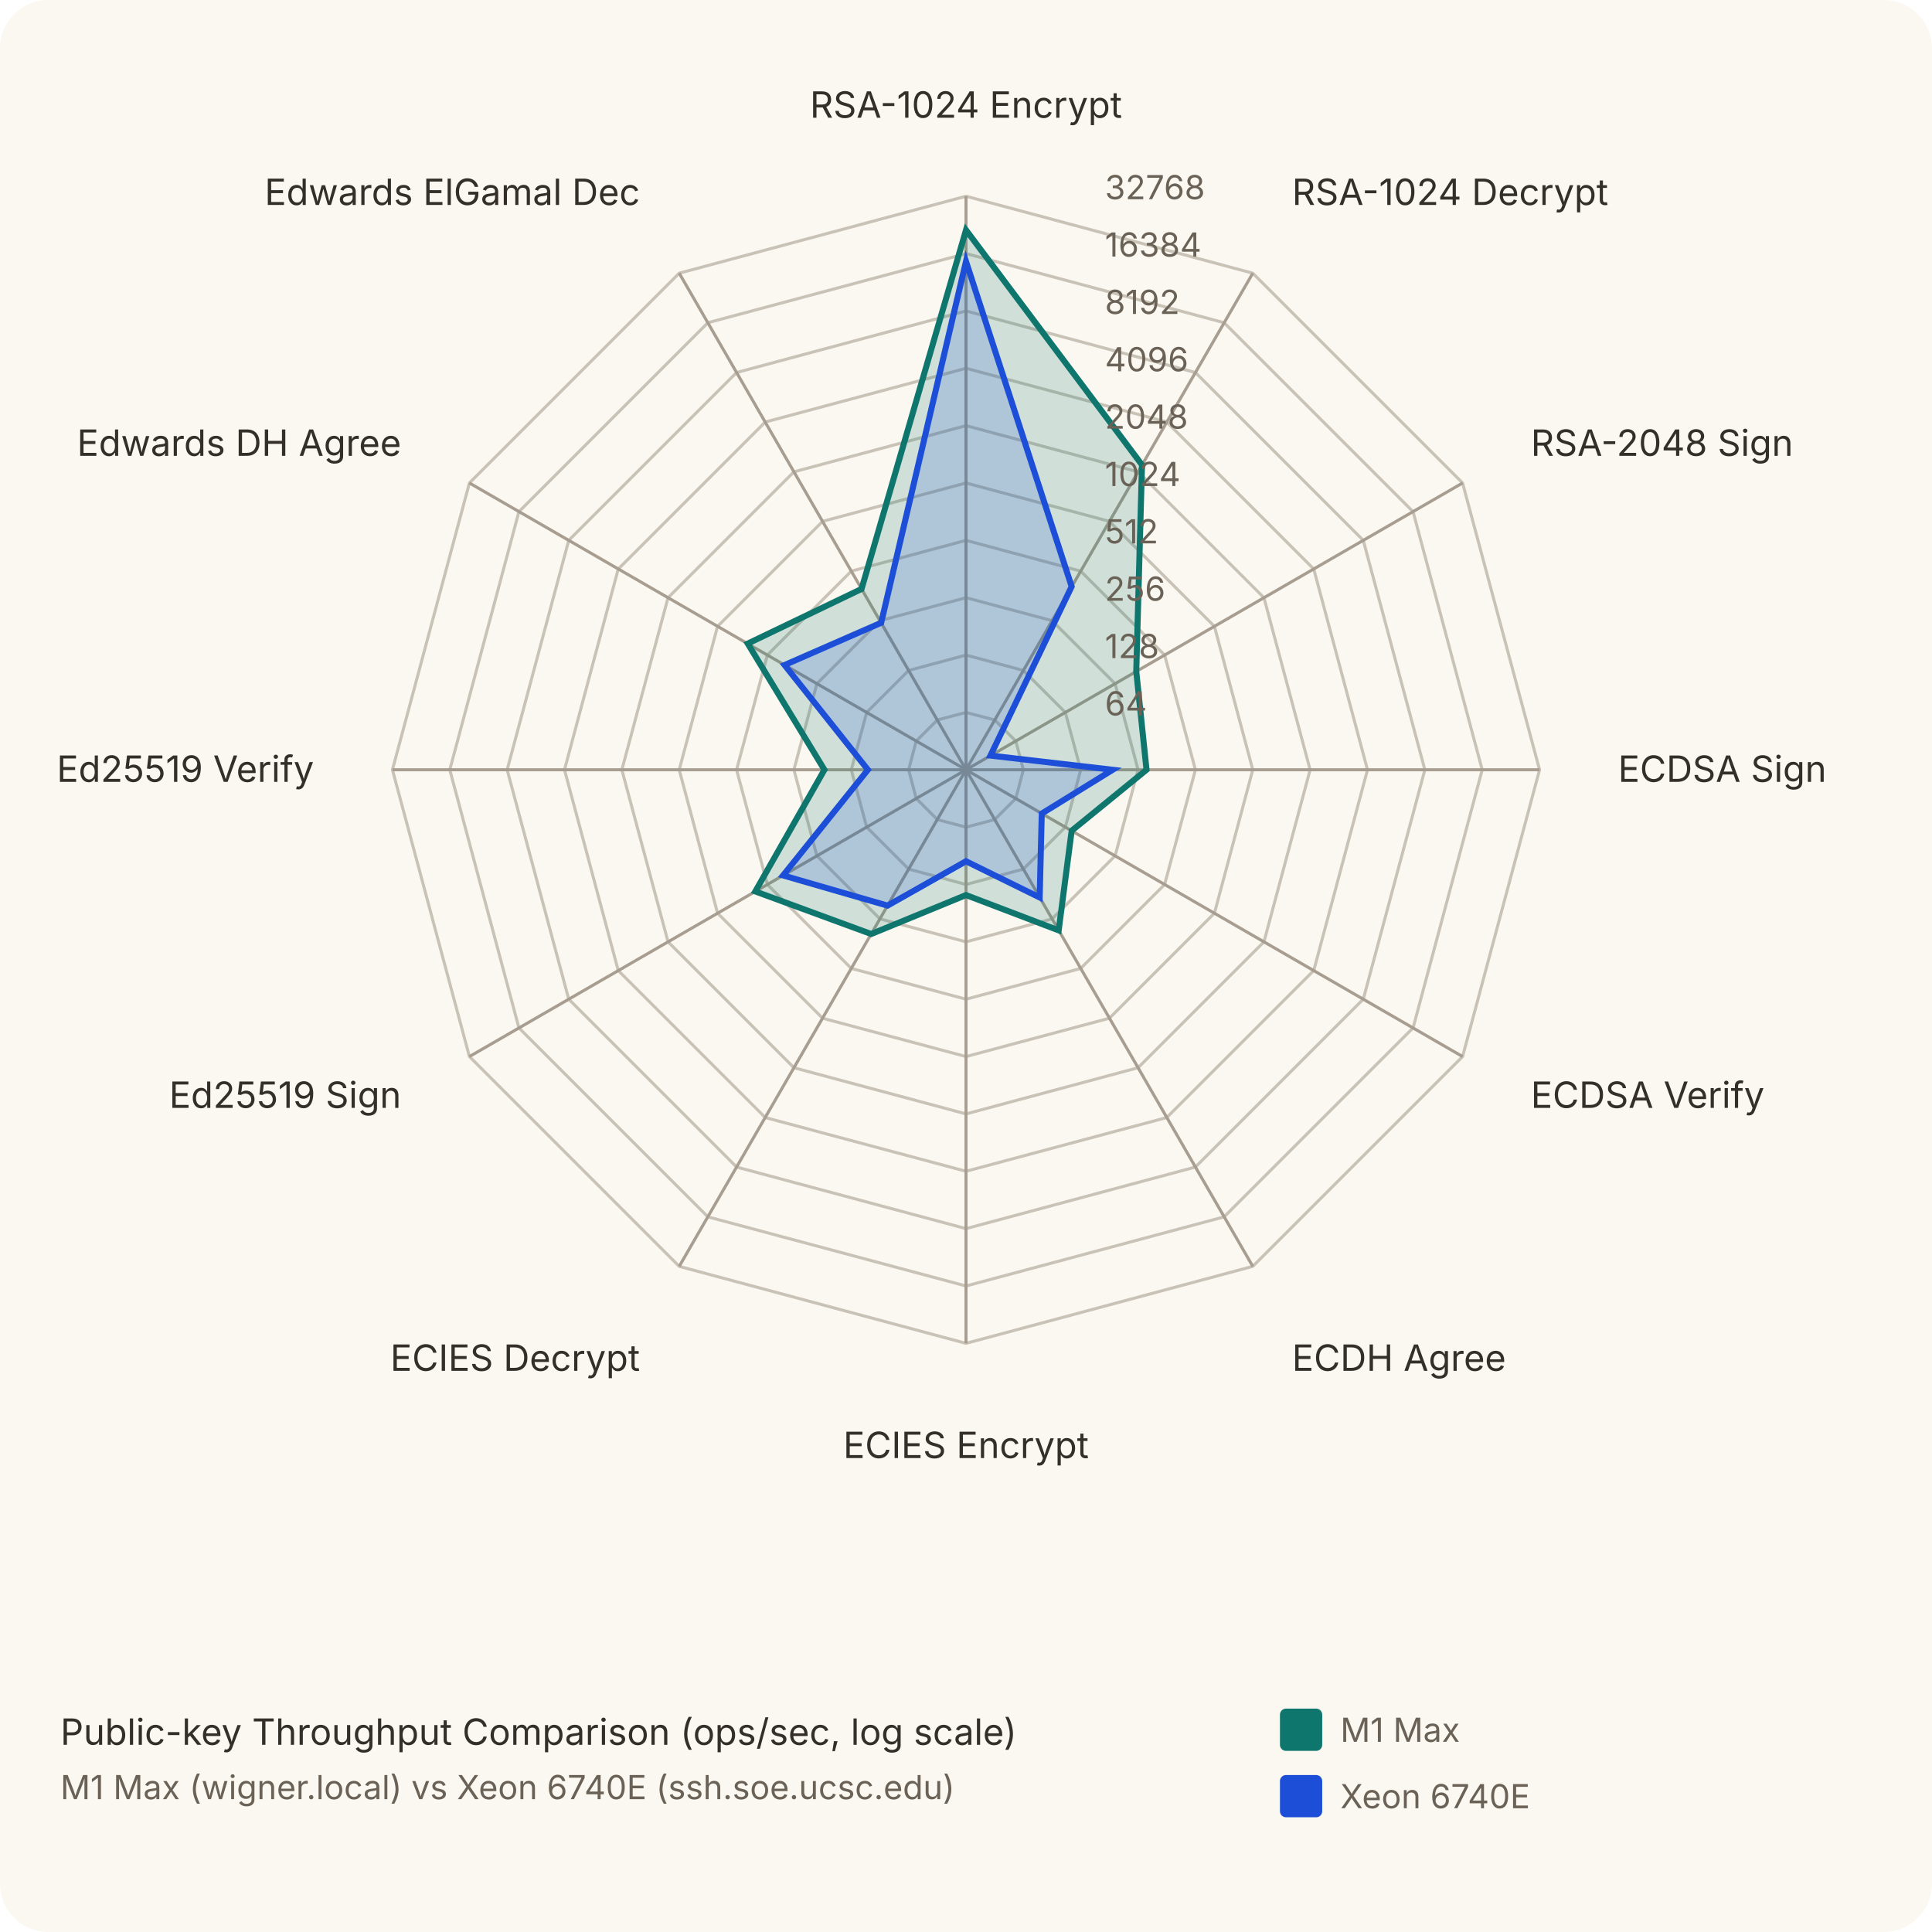
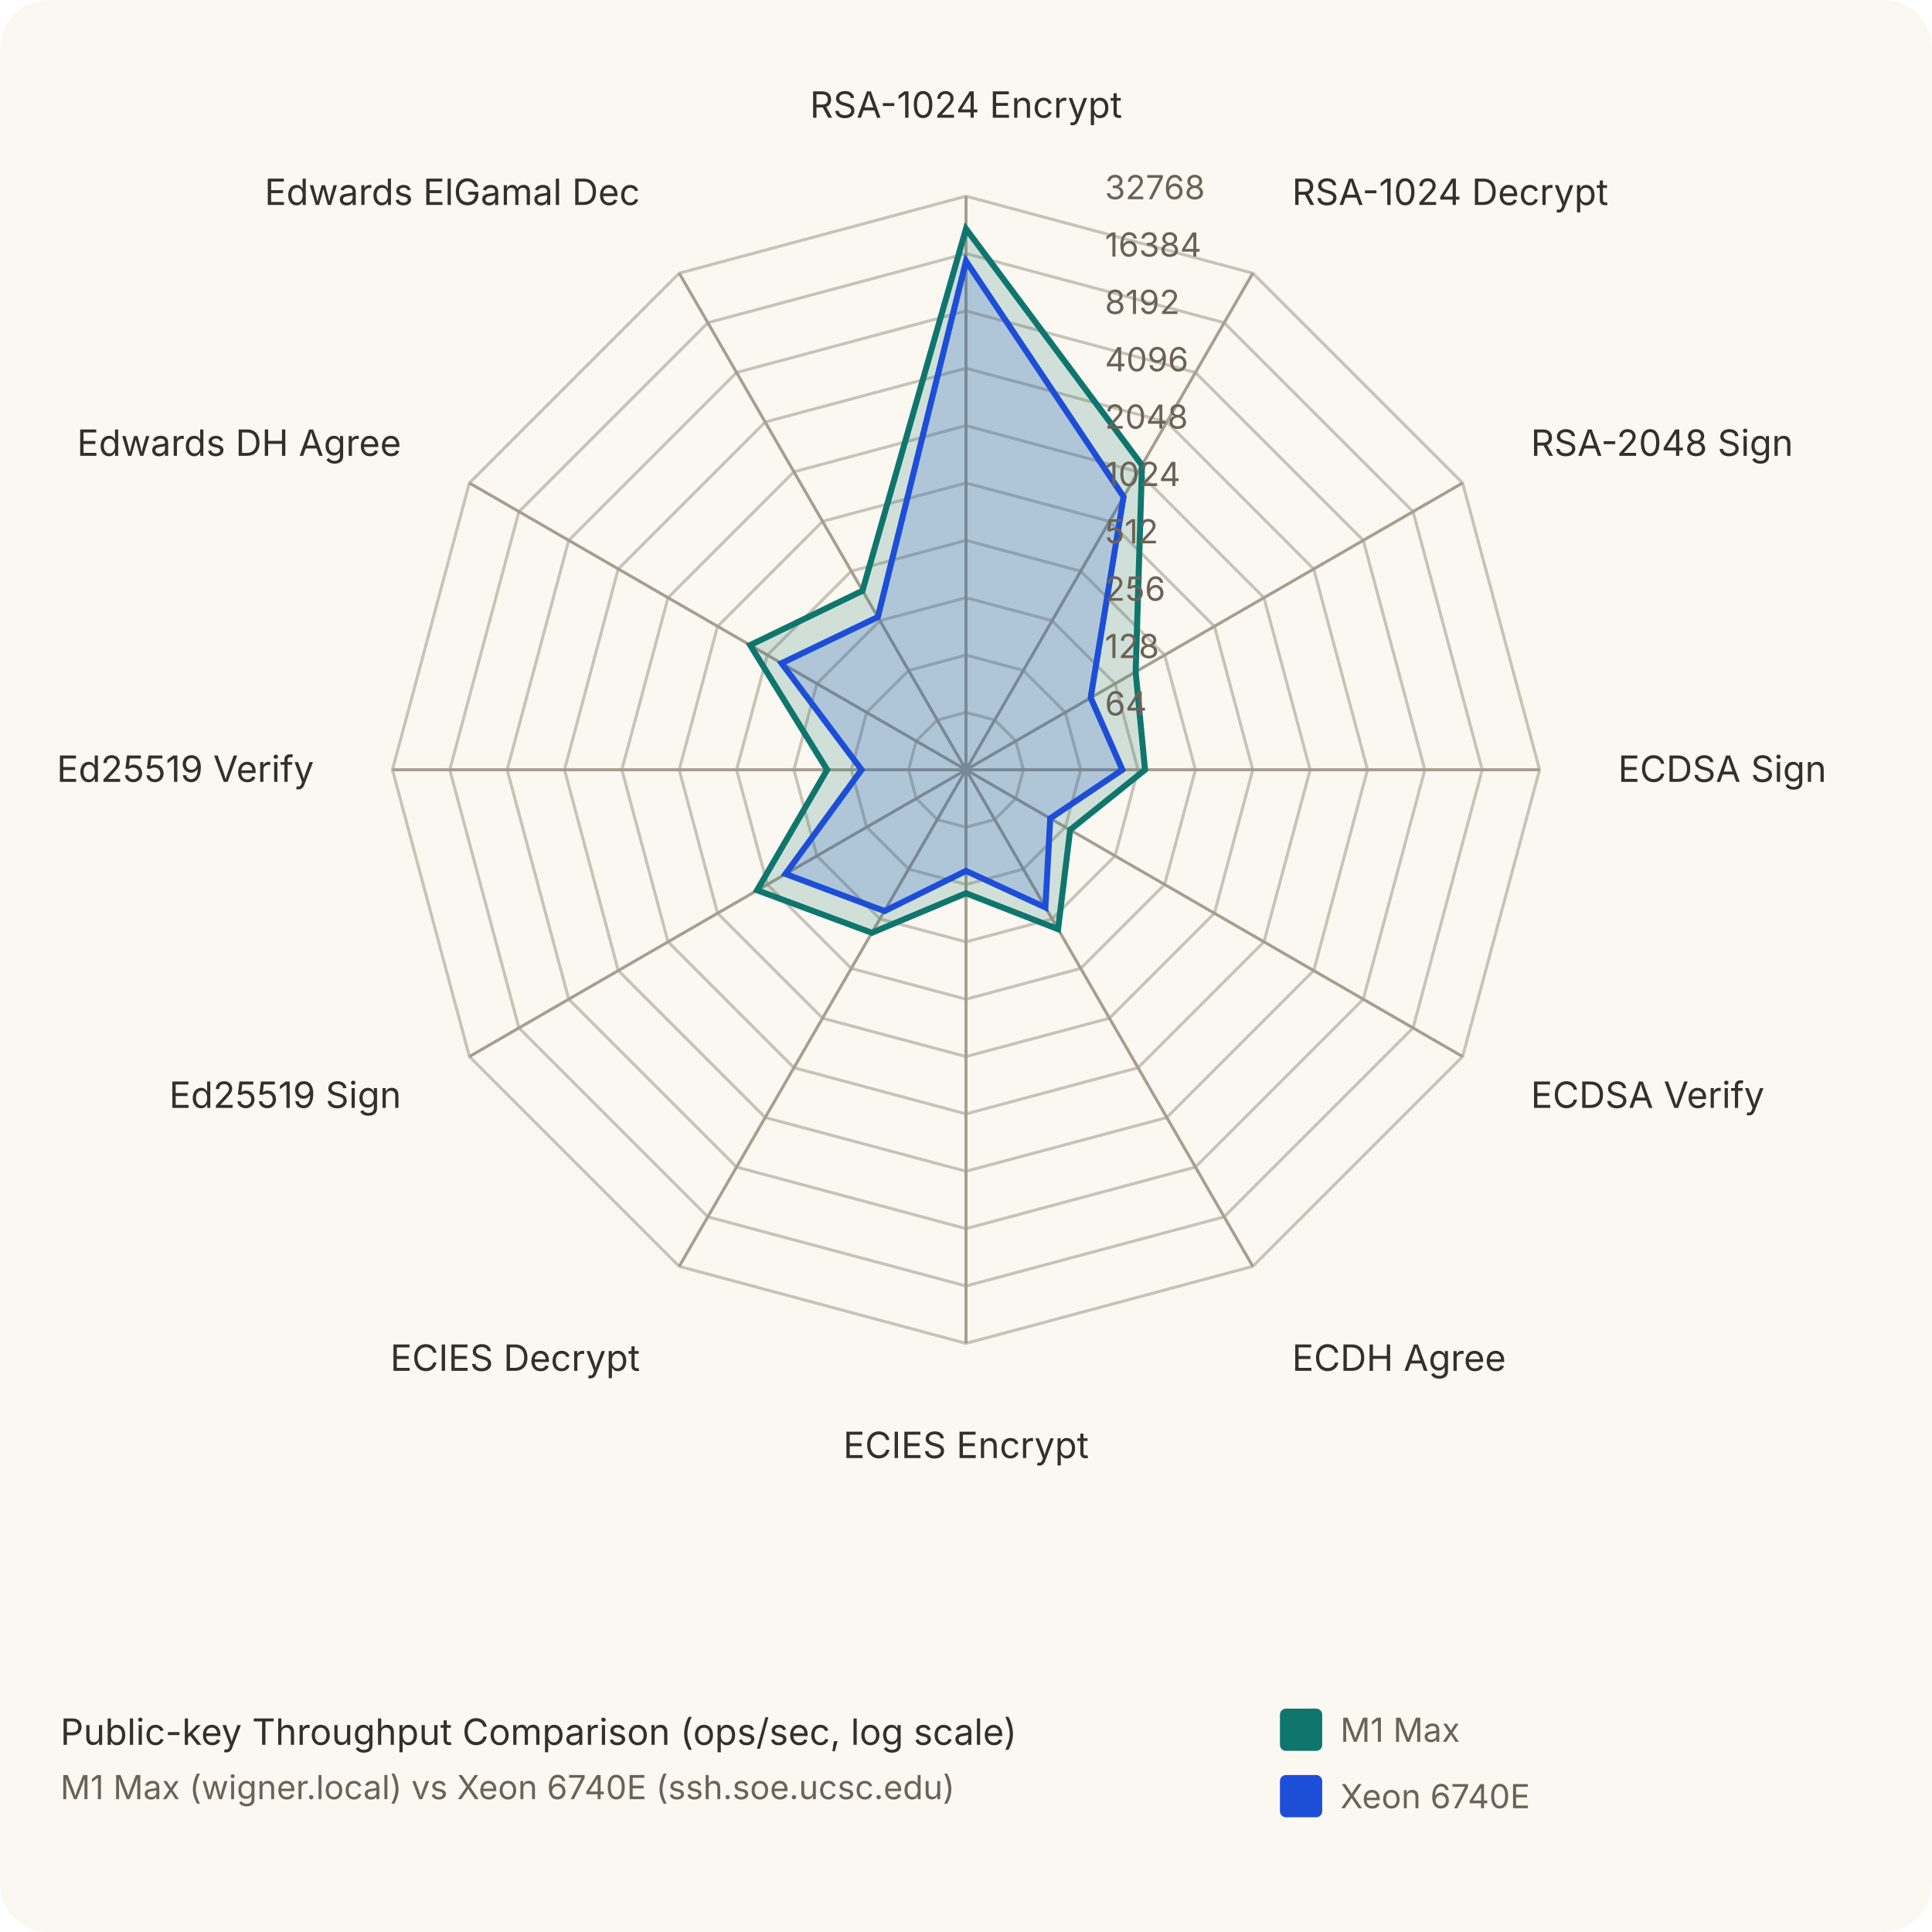
<svg xmlns="http://www.w3.org/2000/svg" width="640" height="640" viewBox="0 0 640 640" role="img" aria-labelledby="title desc">
  <style>
    .bg { fill: #fbf8f1; }
    .grid { fill: none; stroke: #c9c2b7; stroke-width: 1; }
    .axis { stroke: #a79d90; stroke-width: 1; }
    .label { fill: #342f29; font: 12px ui-sans-serif, -apple-system, BlinkMacSystemFont, "Segoe UI", sans-serif; }
    .small { fill: #6b6257; font: 11px ui-sans-serif, -apple-system, BlinkMacSystemFont, "Segoe UI", sans-serif; }
    .m1-fill { fill: #0f766e; fill-opacity: 0.18; stroke: #0f766e; stroke-width: 2; }
    .xeon-fill { fill: #1d4ed8; fill-opacity: 0.18; stroke: #1d4ed8; stroke-width: 2; }
  </style>
  <rect class="bg" x="0" y="0" width="640" height="640" rx="16" />
  <polygon class="grid" points="320.0,236.0 329.5,238.5 336.5,245.5 339.0,255.0 336.5,264.5 329.5,271.5 320.0,274.0 310.5,271.5 303.5,264.5 301.0,255.0 303.5,245.5 310.5,238.5" />
  <polygon class="grid" points="320.0,217.0 339.0,222.1 352.9,236.0 358.0,255.0 352.9,274.0 339.0,287.9 320.0,293.0 301.0,287.9 287.1,274.0 282.0,255.0 287.1,236.0 301.0,222.1" />
  <polygon class="grid" points="320.0,198.0 348.5,205.6 369.4,226.5 377.0,255.0 369.4,283.5 348.5,304.4 320.0,312.0 291.5,304.4 270.6,283.5 263.0,255.0 270.6,226.5 291.5,205.6" />
  <polygon class="grid" points="320.0,179.0 358.0,189.2 385.8,217.0 396.0,255.0 385.8,293.0 358.0,320.8 320.0,331.0 282.0,320.8 254.2,293.0 244.0,255.0 254.2,217.0 282.0,189.2" />
  <polygon class="grid" points="320.0,160.0 367.5,172.7 402.3,207.5 415.0,255.0 402.3,302.5 367.5,337.3 320.0,350.0 272.5,337.3 237.7,302.5 225.0,255.0 237.7,207.5 272.5,172.7" />
  <polygon class="grid" points="320.0,141.0 377.0,156.3 418.7,198.0 434.0,255.0 418.7,312.0 377.0,353.7 320.0,369.0 263.0,353.7 221.3,312.0 206.0,255.0 221.3,198.0 263.0,156.3" />
  <polygon class="grid" points="320.0,122.0 386.5,139.8 435.2,188.5 453.0,255.0 435.2,321.5 386.5,370.2 320.0,388.0 253.5,370.2 204.8,321.5 187.0,255.0 204.8,188.5 253.5,139.8" />
  <polygon class="grid" points="320.0,103.0 396.0,123.4 451.6,179.0 472.0,255.0 451.6,331.0 396.0,386.6 320.0,407.0 244.0,386.6 188.4,331.0 168.0,255.0 188.4,179.0 244.0,123.4" />
  <polygon class="grid" points="320.0,84.0 405.5,106.9 468.1,169.5 491.0,255.0 468.1,340.5 405.5,403.1 320.0,426.0 234.5,403.1 171.9,340.5 149.0,255.0 171.9,169.5 234.5,106.9" />
  <polygon class="grid" points="320.0,65.0 415.0,90.5 484.5,160.0 510.0,255.0 484.5,350.0 415.0,419.5 320.0,445.0 225.0,419.5 155.5,350.0 130.0,255.0 155.5,160.0 225.0,90.5" />
  <line class="axis" x1="320" y1="255" x2="320.0" y2="65.0" />
  <line class="axis" x1="320" y1="255" x2="415.0" y2="90.5" />
  <line class="axis" x1="320" y1="255" x2="484.5" y2="160.0" />
  <line class="axis" x1="320" y1="255" x2="510.0" y2="255.0" />
  <line class="axis" x1="320" y1="255" x2="484.5" y2="350.0" />
  <line class="axis" x1="320" y1="255" x2="415.0" y2="419.5" />
  <line class="axis" x1="320" y1="255" x2="320.0" y2="445.0" />
  <line class="axis" x1="320" y1="255" x2="225.0" y2="419.5" />
  <line class="axis" x1="320" y1="255" x2="155.5" y2="350.0" />
  <line class="axis" x1="320" y1="255" x2="130.0" y2="255.0" />
  <line class="axis" x1="320" y1="255" x2="155.5" y2="160.0" />
  <line class="axis" x1="320" y1="255" x2="225.0" y2="90.5" />
-   <polygon class="m1-fill" points="320.0,76.2 378.3,154.0 376.4,222.4 379.8,255.0 355.0,275.2 350.7,308.2 320.0,296.5 288.6,309.4 250.2,295.3 273.1,255.0 247.7,213.2 285.4,195.1" />
-   <polygon class="xeon-fill" points="320.0,86.6 355.0,194.3 328.1,250.3 368.6,255.0 345.1,269.5 344.4,297.3 320.0,285.3 294.0,300.0 259.4,290.0 287.5,255.0 259.9,220.3 291.9,206.3" />
+   <polygon class="m1-fill" points="320.0,75.8 378.3,154.1 376.2,222.6 379.3,255.0 354.5,274.9 350.5,307.8 320.0,295.9 288.8,309.0 250.8,294.9 274.0,255.0 248.5,213.7 285.7,195.7" />
+   <polygon class="xeon-fill" points="320.0,86.5 372.2,164.6 361.3,231.1 371.8,255.0 347.9,271.1 346.3,300.6 320.0,288.5 293.0,301.8 260.2,289.5 285.4,255.0 258.9,219.7 290.8,204.4" />
  <text class="small" x="366" y="237">64</text>
  <text class="small" x="366" y="218">128</text>
  <text class="small" x="366" y="199">256</text>
  <text class="small" x="366" y="180">512</text>
  <text class="small" x="366" y="161">1024</text>
  <text class="small" x="366" y="142">2048</text>
  <text class="small" x="366" y="123">4096</text>
  <text class="small" x="366" y="104">8192</text>
  <text class="small" x="366" y="85">16384</text>
  <text class="small" x="366" y="66">32768</text>
  <text class="label" x="320.0" y="39.0" text-anchor="middle">RSA-1024 Encrypt</text>
  <text class="label" x="428.0" y="67.9" text-anchor="start">RSA-1024 Decrypt</text>
  <text class="label" x="507.1" y="151.0" text-anchor="start">RSA-2048 Sign</text>
  <text class="label" x="536.0" y="259.0" text-anchor="start">ECDSA Sign</text>
  <text class="label" x="507.1" y="367.0" text-anchor="start">ECDSA Verify</text>
  <text class="label" x="428.0" y="454.1" text-anchor="start">ECDH Agree</text>
  <text class="label" x="320.0" y="483.0" text-anchor="middle">ECIES Encrypt</text>
  <text class="label" x="212.0" y="454.1" text-anchor="end">ECIES Decrypt</text>
  <text class="label" x="132.9" y="367.0" text-anchor="end">Ed25519 Sign</text>
  <text class="label" x="104.0" y="259.0" text-anchor="end">Ed25519 Verify</text>
  <text class="label" x="132.9" y="151.0" text-anchor="end">Edwards DH Agree</text>
  <text class="label" x="212.0" y="67.9" text-anchor="end">Edwards ElGamal Dec</text>
  <text class="label" x="20" y="578">Public-key Throughput Comparison (ops/sec, log scale)</text>
  <text class="small" x="20" y="596">M1 Max (wigner.local) vs Xeon 6740E (ssh.soe.ucsc.edu)</text>
  <rect x="424" y="566" width="14" height="14" fill="#0f766e" rx="2" />
  <text class="small" x="444" y="577">M1 Max</text>
  <rect x="424" y="588" width="14" height="14" fill="#1d4ed8" rx="2" />
  <text class="small" x="444" y="599">Xeon 6740E</text>
</svg>
